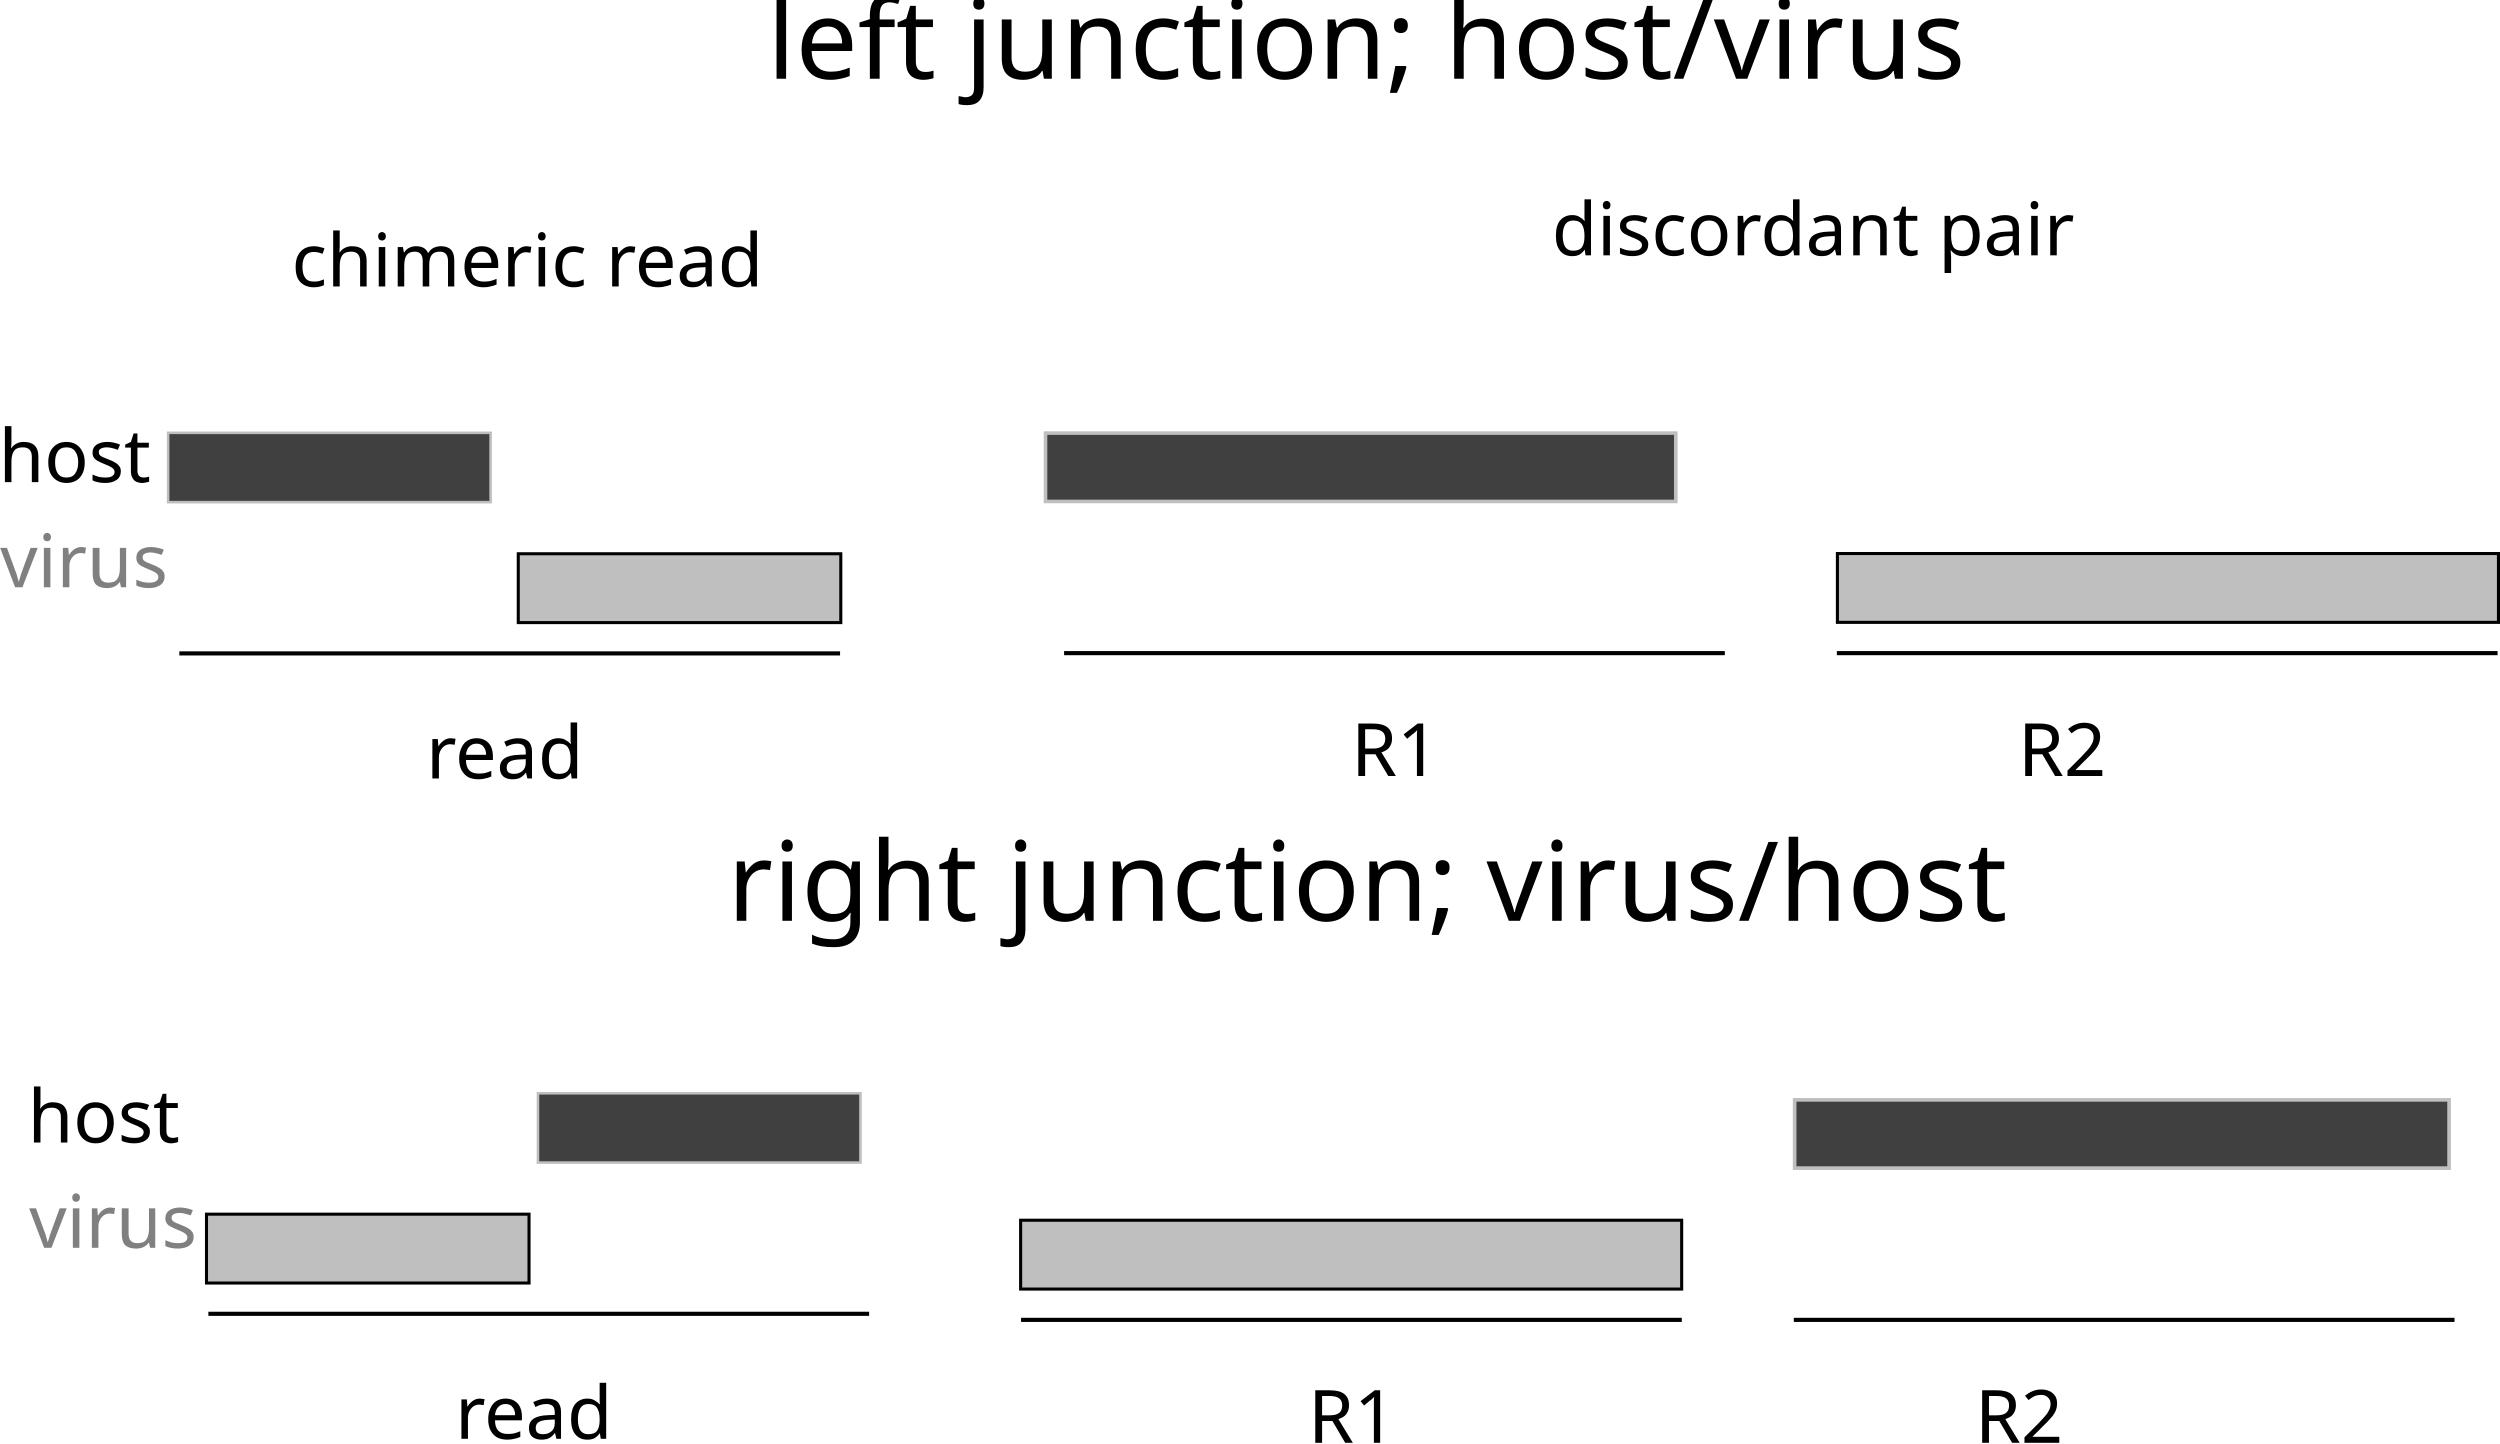
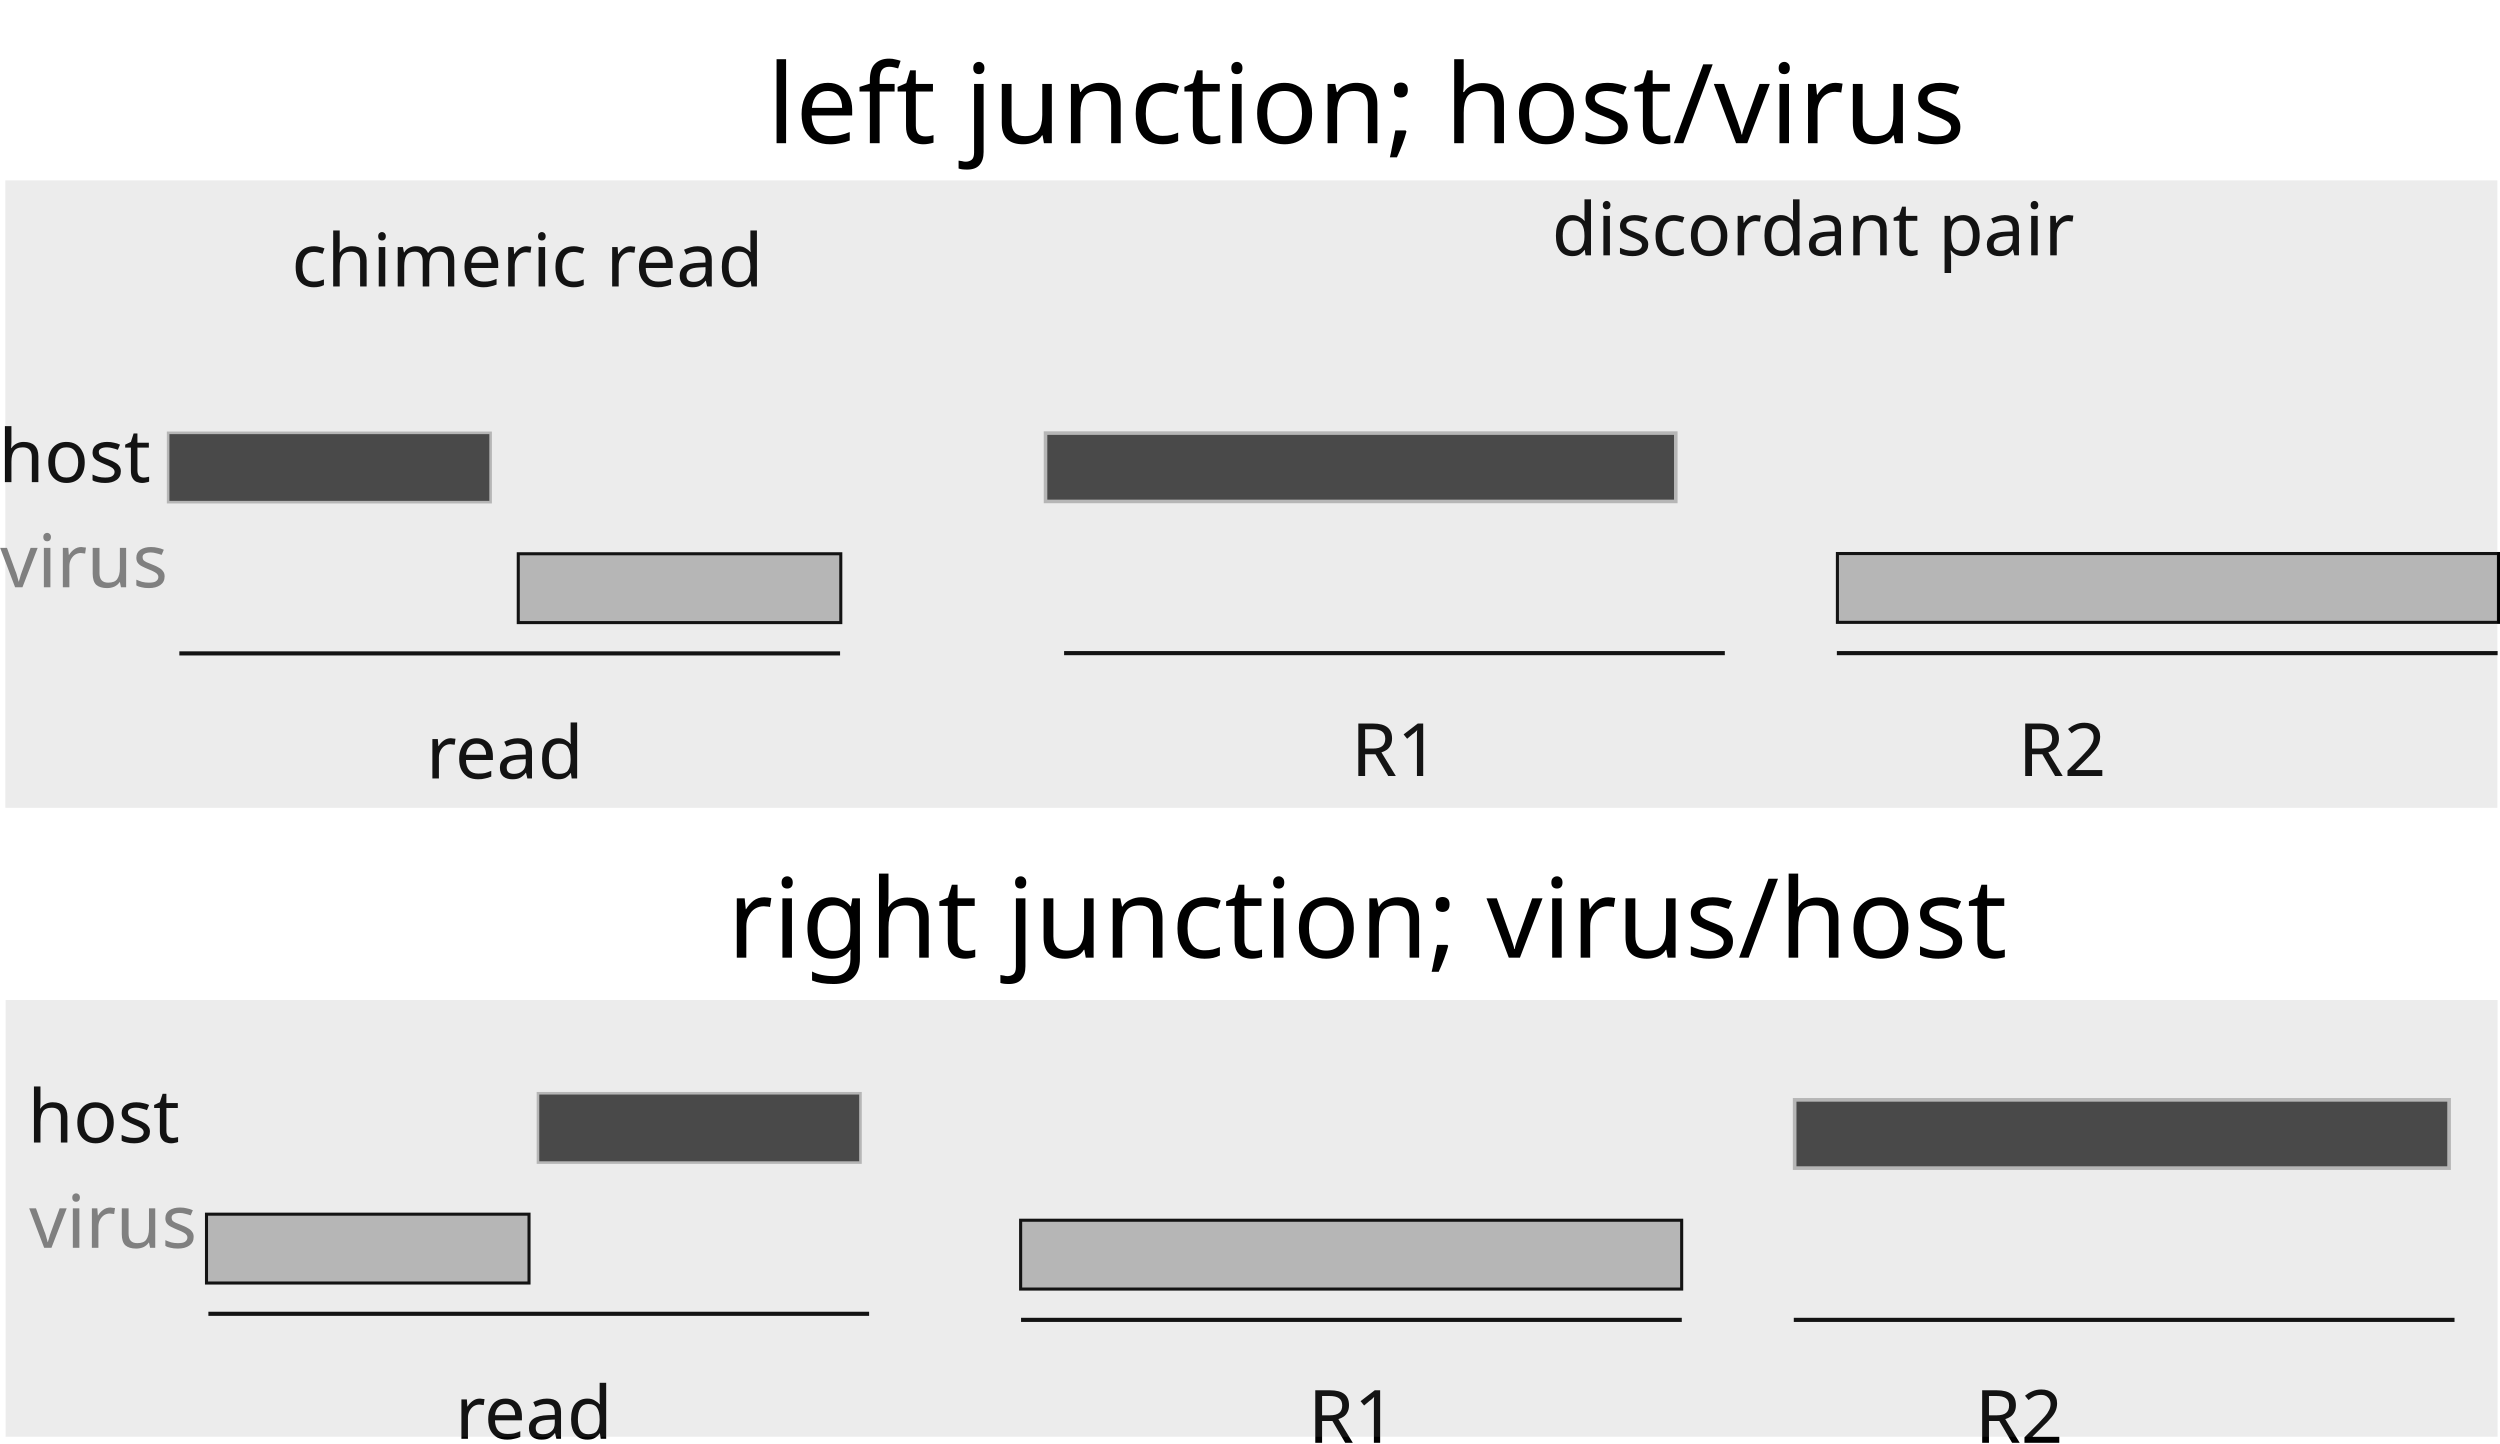
<svg xmlns="http://www.w3.org/2000/svg" width="143.625mm" height="82.923mm" viewBox="0 0 143.625 82.923" version="1.1" id="svg2959">
  <defs id="defs2953">
    </defs>
  <g id="layer1" transform="translate(-7.362738,-51.4406)">
    <path style="fill:none;stroke:#000000;stroke-width:0.238;stroke-linecap:butt;stroke-linejoin:miter;stroke-miterlimit:4;stroke-dasharray:none;stroke-opacity:1" d="m 17.666,88.977 c 12.653,0 25.306,0 37.959,0" id="path965" />
    <rect style="fill:#bfbfbf;fill-rule:evenodd;stroke:#000000;stroke-width:0.176;stroke-miterlimit:4;stroke-dasharray:none" id="rect975" width="18.529" height="3.955" x="37.137" y="83.254" />
    <rect style="fill:#404040;fill-rule:evenodd;stroke:#bfbfbf;stroke-width:0.148;stroke-miterlimit:4;stroke-dasharray:none" id="rect975-5" width="18.528" height="3.983" x="17.021" y="76.307" />
    <path style="fill:none;stroke:#000000;stroke-width:0.238;stroke-linecap:butt;stroke-linejoin:miter;stroke-miterlimit:4;stroke-dasharray:none;stroke-opacity:1" d="m 68.495,88.963 c 12.653,0 25.306,0 37.959,0" id="path965-0-7" />
    <path style="fill:none;stroke:#000000;stroke-width:0.238;stroke-linecap:butt;stroke-linejoin:miter;stroke-miterlimit:4;stroke-dasharray:none;stroke-opacity:1" d="m 112.89,88.963 c 12.653,0 25.306,0 37.959,0" id="path965-0-7-9" />
    <rect style="fill:#404040;fill-rule:evenodd;stroke:#bfbfbf;stroke-width:0.205;stroke-miterlimit:4;stroke-dasharray:none" id="rect975-5-4" width="36.209" height="3.926" x="67.428" y="76.322" />
    <rect style="fill:#bfbfbf;fill-rule:evenodd;stroke:#000000;stroke-width:0.177;stroke-miterlimit:4;stroke-dasharray:none" id="rect975-7" width="37.977" height="3.954" x="112.922" y="83.241" />
    <text xml:space="preserve" style="font-style:normal;font-variant:normal;font-weight:normal;font-stretch:normal;font-size:4.233px;line-height:1.25;font-family:'Minion Pro';-inkscape-font-specification:'Minion Pro, Normal';font-variant-ligatures:normal;font-variant-caps:normal;font-variant-numeric:normal;font-variant-east-asian:normal;stroke-width:0.228" x="84.992" y="96.027" id="text1155">
      <tspan id="tspan1153" x="84.992" y="96.027" style="font-style:normal;font-variant:normal;font-weight:normal;font-stretch:normal;font-size:4.233px;font-family:'Minion Pro';-inkscape-font-specification:'Minion Pro, Normal';font-variant-ligatures:normal;font-variant-caps:normal;font-variant-numeric:normal;font-variant-east-asian:normal;stroke-width:0.228">R1</tspan>
    </text>
    <text xml:space="preserve" style="font-style:normal;font-variant:normal;font-weight:normal;font-stretch:normal;font-size:4.233px;line-height:1.25;font-family:'Minion Pro';-inkscape-font-specification:'Minion Pro, Normal';font-variant-ligatures:normal;font-variant-caps:normal;font-variant-numeric:normal;font-variant-east-asian:normal;stroke-width:0.228" x="123.305" y="96.027" id="text1159">
      <tspan id="tspan1157" x="123.305" y="96.027" style="font-style:normal;font-variant:normal;font-weight:normal;font-stretch:normal;font-size:4.233px;font-family:'Minion Pro';-inkscape-font-specification:'Minion Pro, Normal';font-variant-ligatures:normal;font-variant-caps:normal;font-variant-numeric:normal;font-variant-east-asian:normal;stroke-width:0.228">R2</tspan>
    </text>
    <text xml:space="preserve" style="font-style:normal;font-variant:normal;font-weight:normal;font-stretch:normal;font-size:4.233px;line-height:1.25;font-family:'Minion Pro';-inkscape-font-specification:'Minion Pro, Normal';font-variant-ligatures:normal;font-variant-caps:normal;font-variant-numeric:normal;font-variant-east-asian:normal;stroke-width:0.228" x="7.287" y="79.139" id="text1163-9">
      <tspan id="tspan1161-8" x="7.287" y="79.139" style="font-style:normal;font-variant:normal;font-weight:normal;font-stretch:normal;font-size:4.233px;font-family:'Minion Pro';-inkscape-font-specification:'Minion Pro, Normal';font-variant-ligatures:normal;font-variant-caps:normal;font-variant-numeric:normal;font-variant-east-asian:normal;stroke-width:0.228">host</tspan>
    </text>
    <text xml:space="preserve" style="font-style:normal;font-variant:normal;font-weight:normal;font-stretch:normal;font-size:4.233px;line-height:1.25;font-family:'Minion Pro';-inkscape-font-specification:'Minion Pro, Normal';font-variant-ligatures:normal;font-variant-caps:normal;font-variant-numeric:normal;font-variant-east-asian:normal;stroke-width:0.228" x="31.842" y="96.164" id="text1163-9-3">
      <tspan id="tspan1161-8-0" x="31.842" y="96.164" style="font-style:normal;font-variant:normal;font-weight:normal;font-stretch:normal;font-size:4.233px;font-family:'Minion Pro';-inkscape-font-specification:'Minion Pro, Normal';font-variant-ligatures:normal;font-variant-caps:normal;font-variant-numeric:normal;font-variant-east-asian:normal;stroke-width:0.228">read</tspan>
    </text>
    <text xml:space="preserve" style="font-style:normal;font-variant:normal;font-weight:normal;font-stretch:normal;font-size:4.233px;line-height:1.25;font-family:'Minion Pro';-inkscape-font-specification:'Minion Pro, Normal';font-variant-ligatures:normal;font-variant-caps:normal;font-variant-numeric:normal;font-variant-east-asian:normal;fill:#808080;stroke-width:0.228" x="7.371" y="85.182" id="text1163-9-8">
      <tspan id="tspan1161-8-3" x="7.371" y="85.182" style="font-style:normal;font-variant:normal;font-weight:normal;font-stretch:normal;font-size:4.233px;font-family:'Minion Pro';-inkscape-font-specification:'Minion Pro, Normal';font-variant-ligatures:normal;font-variant-caps:normal;font-variant-numeric:normal;font-variant-east-asian:normal;fill:#808080;stroke-width:0.228">virus</tspan>
    </text>
    <text xml:space="preserve" style="font-style:normal;font-variant:normal;font-weight:normal;font-stretch:normal;font-size:4.233px;line-height:1.25;font-family:'Minion Pro';-inkscape-font-specification:'Minion Pro, Normal';font-variant-ligatures:normal;font-variant-caps:normal;font-variant-numeric:normal;font-variant-east-asian:normal;stroke-width:0.228" x="24.112" y="67.9" id="text1331">
      <tspan id="tspan1329" x="24.112" y="67.9" style="font-style:normal;font-variant:normal;font-weight:normal;font-stretch:normal;font-size:4.233px;font-family:'Minion Pro';-inkscape-font-specification:'Minion Pro, Normal';font-variant-ligatures:normal;font-variant-caps:normal;font-variant-numeric:normal;font-variant-east-asian:normal;stroke-width:0.228">chimeric read</tspan>
    </text>
    <text xml:space="preserve" style="font-style:normal;font-variant:normal;font-weight:normal;font-stretch:normal;font-size:4.233px;line-height:1.25;font-family:'Minion Pro';-inkscape-font-specification:'Minion Pro, Normal';font-variant-ligatures:normal;font-variant-caps:normal;font-variant-numeric:normal;font-variant-east-asian:normal;stroke-width:0.228" x="96.514" y="66.107" id="text1331-0">
      <tspan id="tspan1329-1" x="96.514" y="66.107" style="font-style:normal;font-variant:normal;font-weight:normal;font-stretch:normal;font-size:4.233px;font-family:'Minion Pro';-inkscape-font-specification:'Minion Pro, Normal';font-variant-ligatures:normal;font-variant-caps:normal;font-variant-numeric:normal;font-variant-east-asian:normal;stroke-width:0.228">discordant pair</tspan>
    </text>
-     <text xml:space="preserve" style="font-size:6.35px;line-height:1.25;font-family:'Minion Pro';-inkscape-font-specification:'Minion Pro, Normal';stroke-width:0.265" x="51.43" y="55.962" id="text2909">
-       <tspan id="tspan2907" x="51.43" y="55.962" style="stroke-width:0.265">left junction; host/virus</tspan>
+     <text xml:space="preserve" style="font-size:6.35px;line-height:1.25;font-family:'Minion Pro';-inkscape-font-specification:'Minion Pro, Normal';stroke-width:0.265" x="51.43" y="59.666" id="text2909">
+       <tspan id="tspan2907" x="51.43" y="59.666" style="stroke-width:0.265">left junction; host/virus</tspan>
    </text>
    <text xml:space="preserve" style="font-size:6.35px;line-height:1.25;font-family:'Minion Pro';-inkscape-font-specification:'Minion Pro, Normal';stroke-width:0.265" x="38.295" y="125.329" id="text3248">
      <tspan id="tspan3246" x="38.295" y="125.329" style="stroke-width:0.265" />
    </text>
    <path style="fill:none;stroke:#000000;stroke-width:0.238;stroke-linecap:butt;stroke-linejoin:miter;stroke-miterlimit:4;stroke-dasharray:none;stroke-opacity:1" d="m 19.334,126.918 c 12.653,0 25.306,0 37.959,0" id="path965-06" />
    <rect style="fill:#bfbfbf;fill-rule:evenodd;stroke:#000000;stroke-width:0.176;stroke-miterlimit:4;stroke-dasharray:none" id="rect975-3" width="18.529" height="3.955" x="19.226" y="121.195" />
    <rect style="fill:#404040;fill-rule:evenodd;stroke:#bfbfbf;stroke-width:0.148;stroke-miterlimit:4;stroke-dasharray:none" id="rect975-5-6" width="18.528" height="3.983" x="38.269" y="114.248" />
    <text xml:space="preserve" style="font-style:normal;font-variant:normal;font-weight:normal;font-stretch:normal;font-size:4.233px;line-height:1.25;font-family:'Minion Pro';-inkscape-font-specification:'Minion Pro, Normal';font-variant-ligatures:normal;font-variant-caps:normal;font-variant-numeric:normal;font-variant-east-asian:normal;stroke-width:0.228" x="8.955" y="117.08" id="text1163-9-2">
      <tspan id="tspan1161-8-4" x="8.955" y="117.08" style="font-style:normal;font-variant:normal;font-weight:normal;font-stretch:normal;font-size:4.233px;font-family:'Minion Pro';-inkscape-font-specification:'Minion Pro, Normal';font-variant-ligatures:normal;font-variant-caps:normal;font-variant-numeric:normal;font-variant-east-asian:normal;stroke-width:0.228">host</tspan>
    </text>
    <text xml:space="preserve" style="font-style:normal;font-variant:normal;font-weight:normal;font-stretch:normal;font-size:4.233px;line-height:1.25;font-family:'Minion Pro';-inkscape-font-specification:'Minion Pro, Normal';font-variant-ligatures:normal;font-variant-caps:normal;font-variant-numeric:normal;font-variant-east-asian:normal;stroke-width:0.228" x="33.51" y="134.105" id="text1163-9-3-0">
      <tspan id="tspan1161-8-0-1" x="33.51" y="134.105" style="font-style:normal;font-variant:normal;font-weight:normal;font-stretch:normal;font-size:4.233px;font-family:'Minion Pro';-inkscape-font-specification:'Minion Pro, Normal';font-variant-ligatures:normal;font-variant-caps:normal;font-variant-numeric:normal;font-variant-east-asian:normal;stroke-width:0.228">read</tspan>
    </text>
    <text xml:space="preserve" style="font-style:normal;font-variant:normal;font-weight:normal;font-stretch:normal;font-size:4.233px;line-height:1.25;font-family:'Minion Pro';-inkscape-font-specification:'Minion Pro, Normal';font-variant-ligatures:normal;font-variant-caps:normal;font-variant-numeric:normal;font-variant-east-asian:normal;fill:#808080;stroke-width:0.228" x="9.039" y="123.123" id="text1163-9-8-6">
      <tspan id="tspan1161-8-3-7" x="9.039" y="123.123" style="font-style:normal;font-variant:normal;font-weight:normal;font-stretch:normal;font-size:4.233px;font-family:'Minion Pro';-inkscape-font-specification:'Minion Pro, Normal';font-variant-ligatures:normal;font-variant-caps:normal;font-variant-numeric:normal;font-variant-east-asian:normal;fill:#808080;stroke-width:0.228">virus</tspan>
    </text>
    <path style="fill:none;stroke:#000000;stroke-width:0.238;stroke-linecap:butt;stroke-linejoin:miter;stroke-miterlimit:4;stroke-dasharray:none;stroke-opacity:1" d="m 66.022,127.266 c 12.653,0 25.306,0 37.959,0" id="path965-0-7-8" />
    <path style="fill:none;stroke:#000000;stroke-width:0.238;stroke-linecap:butt;stroke-linejoin:miter;stroke-miterlimit:4;stroke-dasharray:none;stroke-opacity:1" d="m 110.416,127.266 c 12.653,0 25.306,0 37.959,0" id="path965-0-7-9-4" />
    <rect style="fill:#404040;fill-rule:evenodd;stroke:#bfbfbf;stroke-width:0.209;stroke-miterlimit:4;stroke-dasharray:none" id="rect975-5-4-1" width="37.598" height="3.922" x="110.465" y="114.627" />
    <rect style="fill:#bfbfbf;fill-rule:evenodd;stroke:#000000;stroke-width:0.177;stroke-miterlimit:4;stroke-dasharray:none" id="rect975-7-2" width="37.977" height="3.954" x="65.998" y="121.543" />
    <text xml:space="preserve" style="font-style:normal;font-variant:normal;font-weight:normal;font-stretch:normal;font-size:4.233px;line-height:1.25;font-family:'Minion Pro';-inkscape-font-specification:'Minion Pro, Normal';font-variant-ligatures:normal;font-variant-caps:normal;font-variant-numeric:normal;font-variant-east-asian:normal;stroke-width:0.228" x="82.518" y="134.33" id="text1155-3">
      <tspan id="tspan1153-5" x="82.518" y="134.33" style="font-style:normal;font-variant:normal;font-weight:normal;font-stretch:normal;font-size:4.233px;font-family:'Minion Pro';-inkscape-font-specification:'Minion Pro, Normal';font-variant-ligatures:normal;font-variant-caps:normal;font-variant-numeric:normal;font-variant-east-asian:normal;stroke-width:0.228">R1</tspan>
    </text>
    <text xml:space="preserve" style="font-style:normal;font-variant:normal;font-weight:normal;font-stretch:normal;font-size:4.233px;line-height:1.25;font-family:'Minion Pro';-inkscape-font-specification:'Minion Pro, Normal';font-variant-ligatures:normal;font-variant-caps:normal;font-variant-numeric:normal;font-variant-east-asian:normal;stroke-width:0.228" x="120.832" y="134.33" id="text1159-5">
      <tspan id="tspan1157-5" x="120.832" y="134.33" style="font-style:normal;font-variant:normal;font-weight:normal;font-stretch:normal;font-size:4.233px;font-family:'Minion Pro';-inkscape-font-specification:'Minion Pro, Normal';font-variant-ligatures:normal;font-variant-caps:normal;font-variant-numeric:normal;font-variant-east-asian:normal;stroke-width:0.228">R2</tspan>
    </text>
-     <text xml:space="preserve" style="font-size:6.35px;line-height:1.25;font-family:'Minion Pro';-inkscape-font-specification:'Minion Pro, Normal';stroke-width:0.265" x="49.146" y="104.34" id="text2909-9">
-       <tspan id="tspan2907-0" x="49.146" y="104.34" style="stroke-width:0.265">right junction; virus/host</tspan>
+     <text xml:space="preserve" style="font-size:6.35px;line-height:1.25;font-family:'Minion Pro';-inkscape-font-specification:'Minion Pro, Normal';stroke-width:0.265" x="49.146" y="106.456" id="text2909-9">
+       <tspan id="tspan2907-0" x="49.146" y="106.456" style="stroke-width:0.265">right junction; virus/host</tspan>
    </text>
+     <rect style="fill:#808080;fill-opacity:0.151;fill-rule:evenodd;stroke:none;stroke-width:0.364;stroke-miterlimit:4;stroke-dasharray:none" id="rect4922-7-9-4-0-3-1-8" width="143.165" height="36.048" x="7.67" y="61.801" />
+     <rect style="fill:#808080;fill-opacity:0.151;fill-rule:evenodd;stroke:none;stroke-width:0.304;stroke-miterlimit:4;stroke-dasharray:none" id="rect4922-7-9-4-0-3-1-8-0" width="143.165" height="25.092" x="7.684" y="108.891" />
  </g>
</svg>
